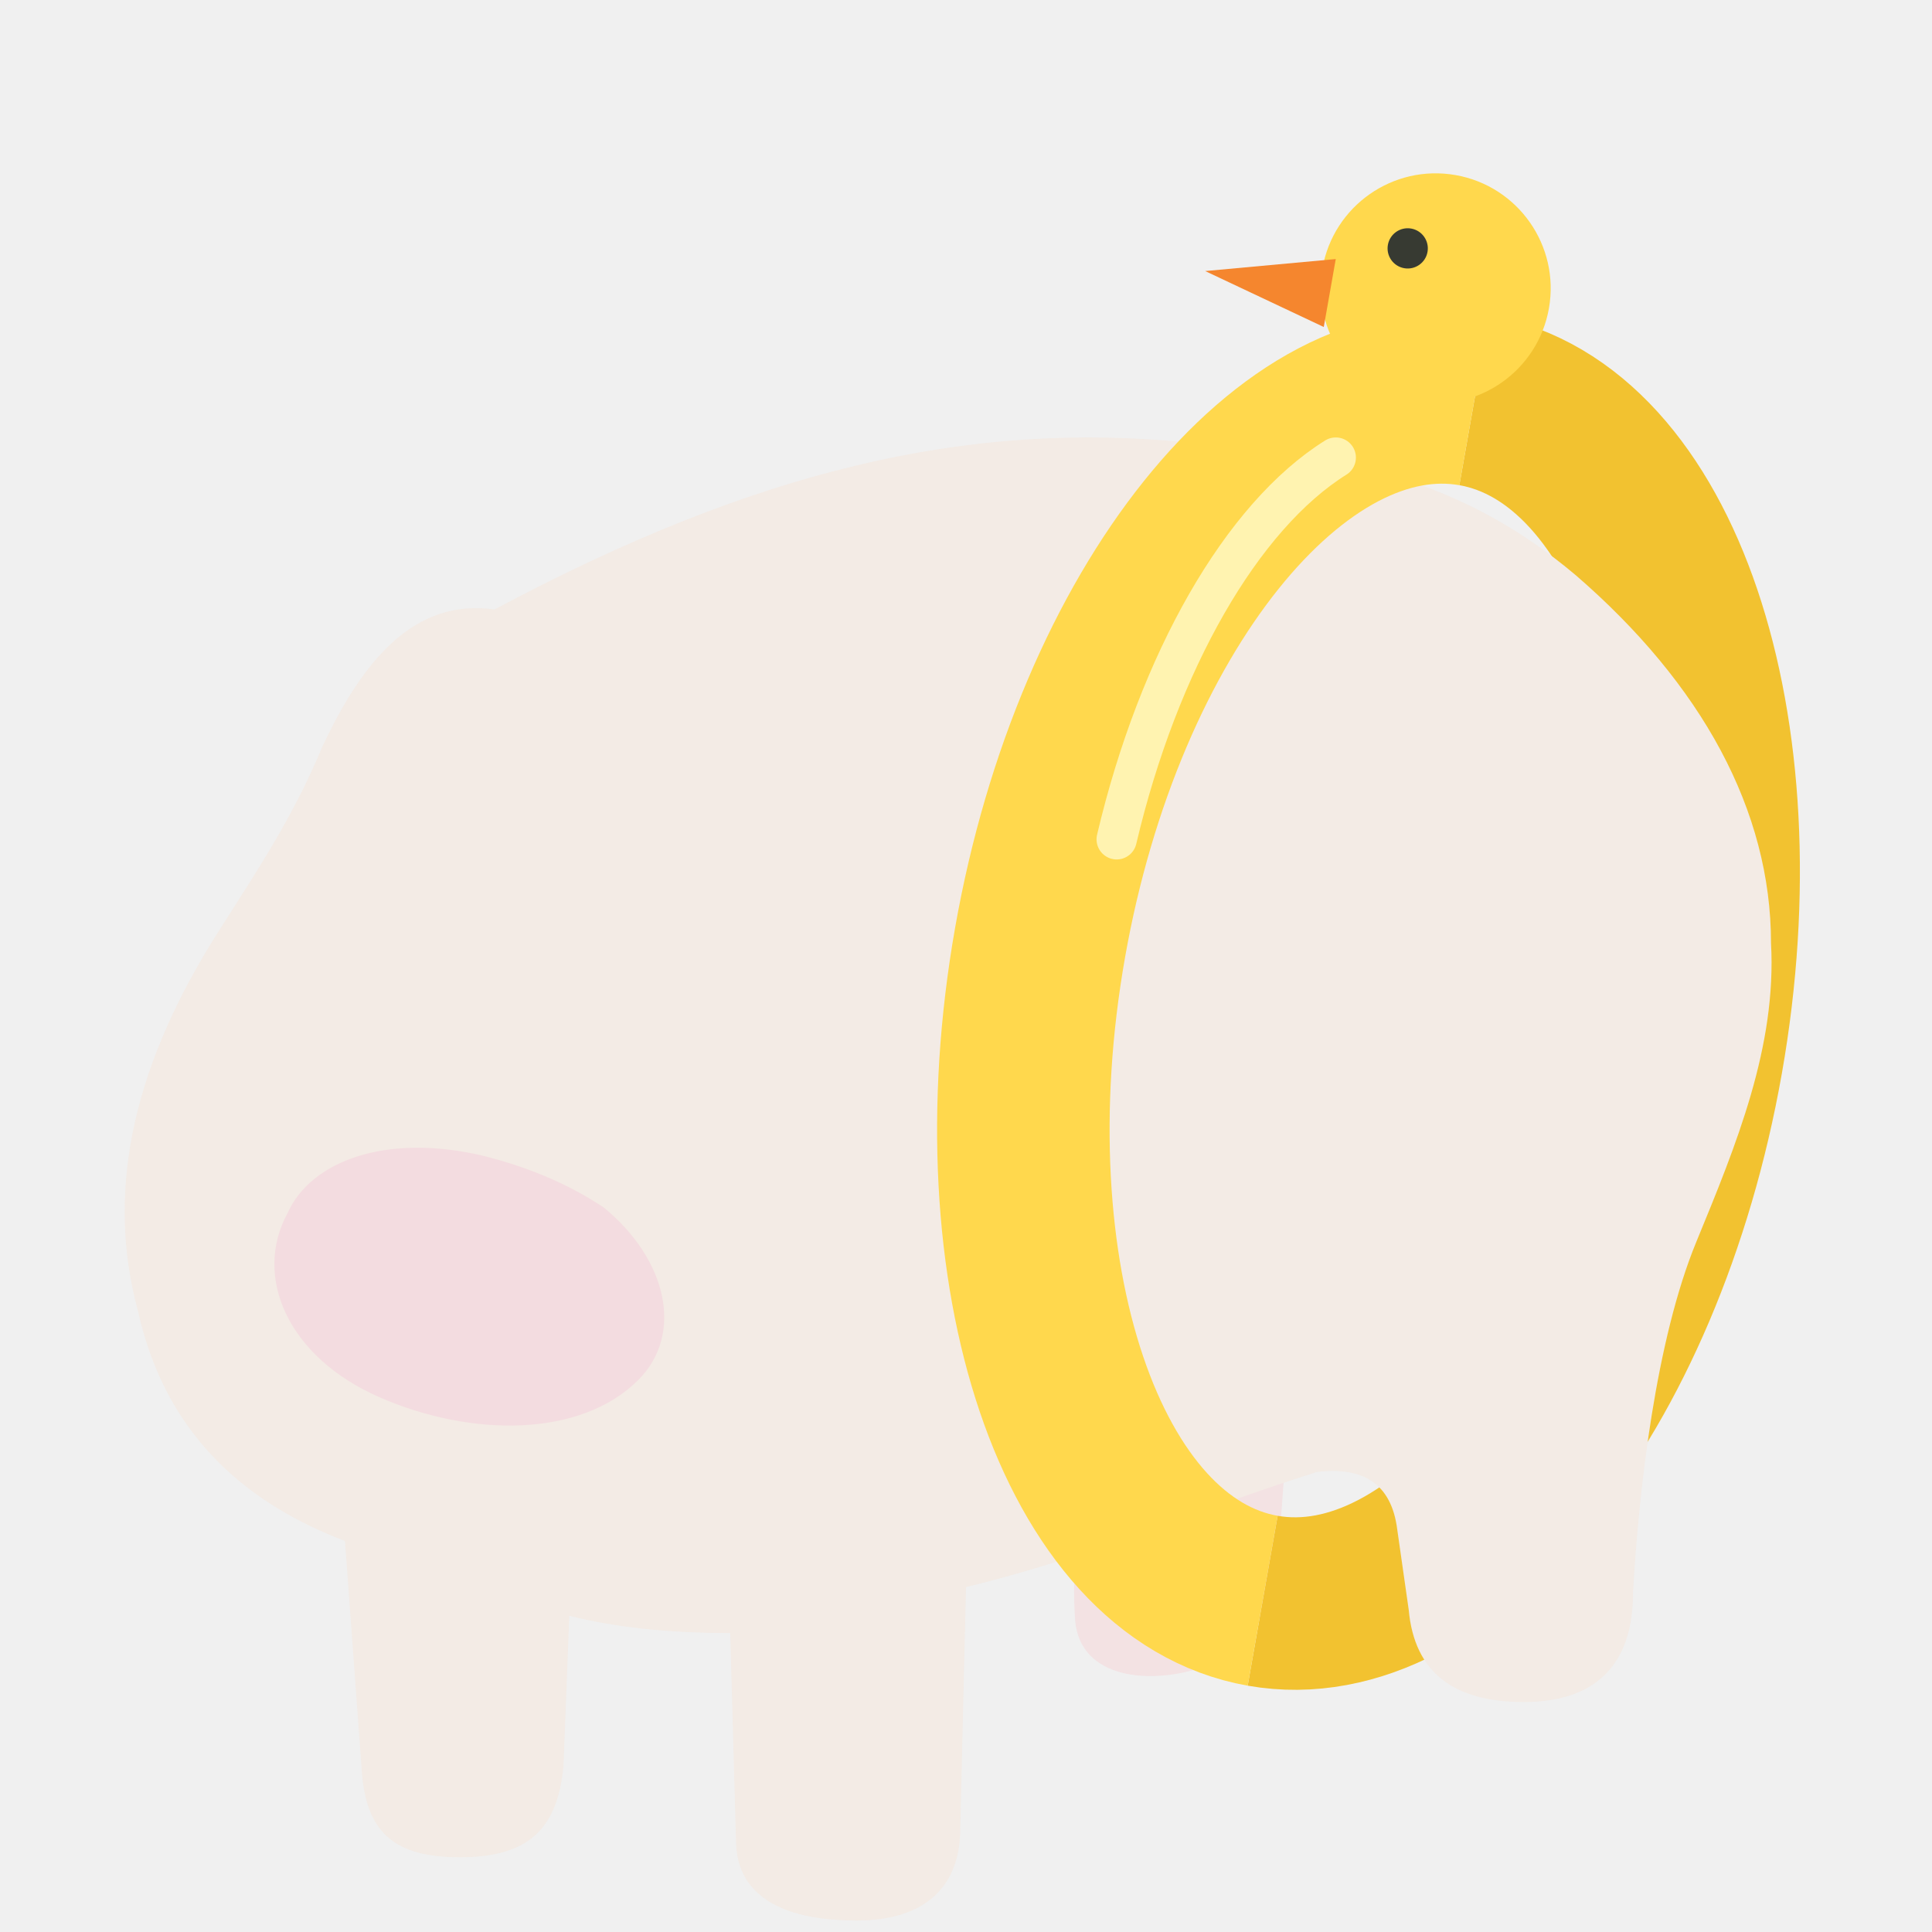
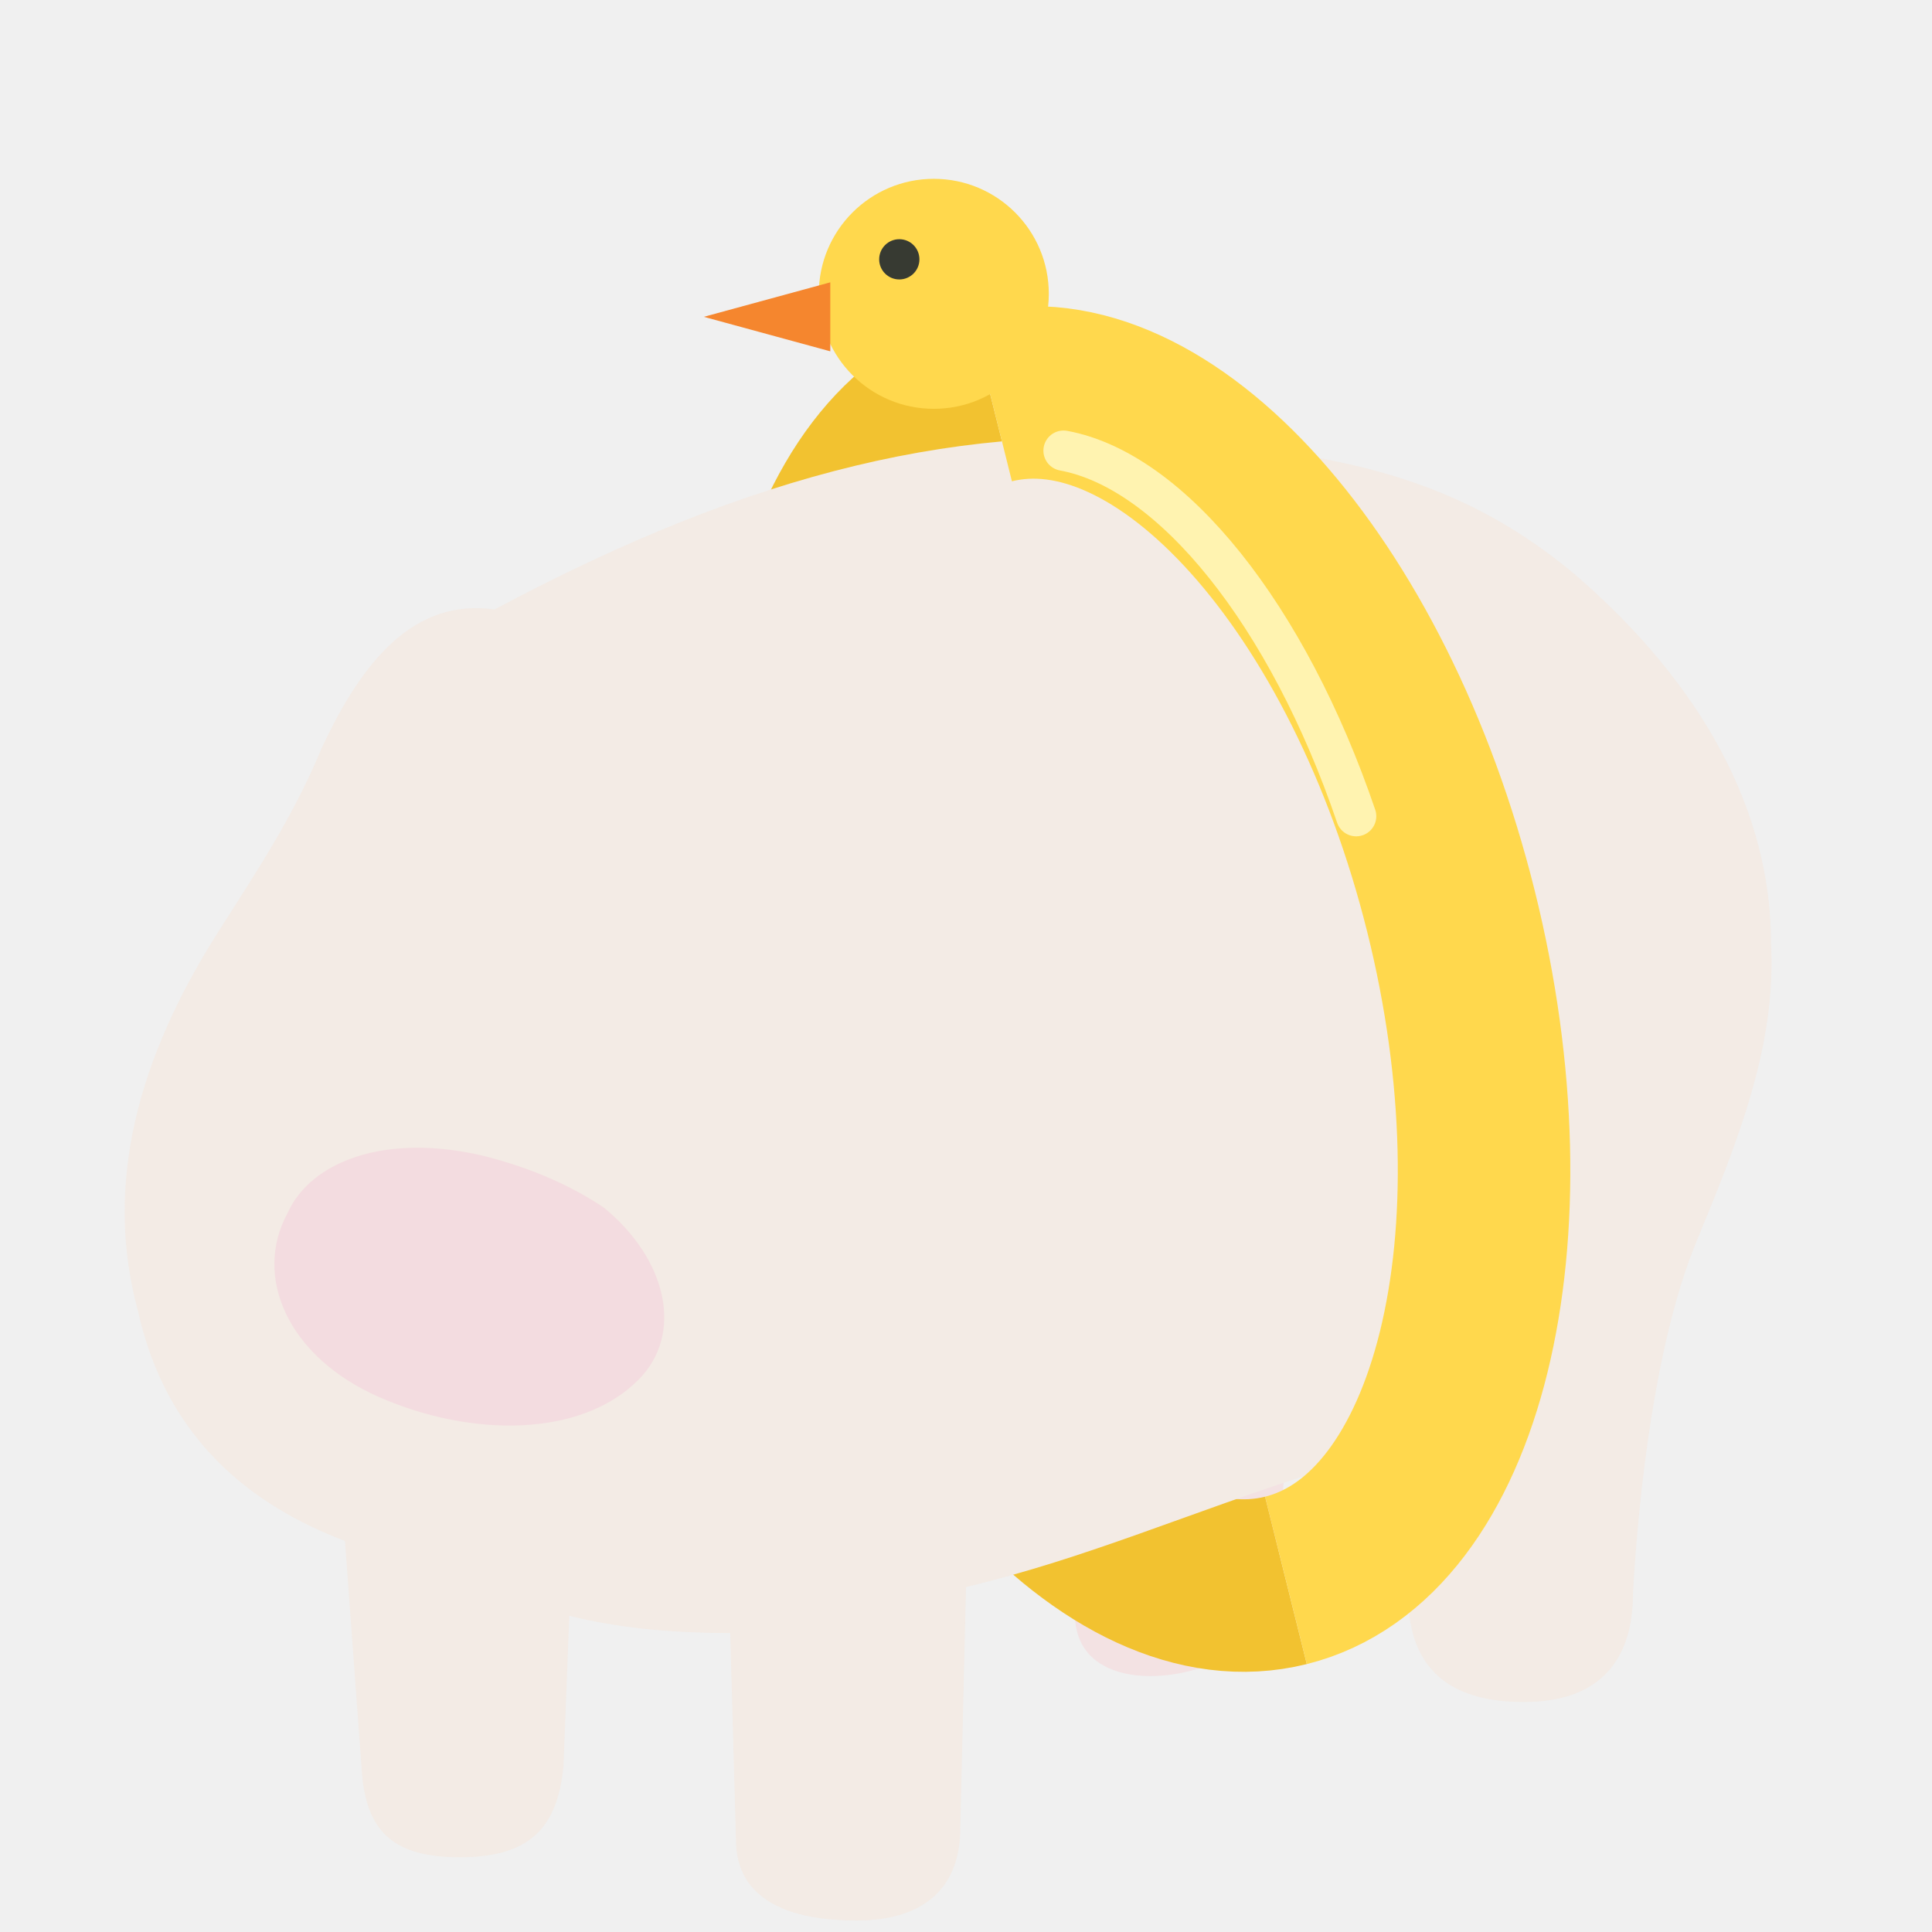
<svg xmlns="http://www.w3.org/2000/svg" viewBox="24 -36 336 336" width="128" height="128" role="img" aria-label="小黄鸭游泳圈">
  <style>@media (prefers-reduced-motion:reduce){*{animation:none!important}}</style>
  <g opacity=".18">
    <path fill="#FF9FA5" d="M214 210C213 221 210 232 211 246C212 256 224 257 233 254C244 251 246 240 247 225L248 211Z" />
    <path fill="#FFD1AF" d="M110 70C155 46 192 37 231 41C259 43 279 48 298 64C320 83 332 105 332 128C333 146 326 163 319 180C312 197 309 223 308 241C308 254 301 260 289 260C277 260 270 255 269 244L267 230C266 222 261 219 253 220C231 227 213 235 192 240L191 282C191 292 185 298 173 298C159 298 152 293 152 284L151 248C140 248 131 247 123 245L122 271C121 282 116 287 104 287C93 287 88 283 87 273L84 232C63 224 52 210 48 192C42 170 48 148 62 126C69 115 75 106 80 94C87 79 96 68 110 70Z" />
    <path fill="#FF8195" d="M108 165C91 161 78 166 74 175C68 186 74 200 90 207C106 214 125 214 135 204C143 196 140 183 129 174C123 170 116 167 108 165Z" />
  </g>
  <g class="w-swimring" data-wear="swimring" data-slot="waist">
-     <style>.w-swimring-duck{animation:w-swimring-bob 1.6s ease-in-out infinite;transform-origin:256px 34px}
+     <style>.w-swimring-duck{animation:w-swimring-bob 1.6s ease-in-out infinite;transform-origin:196.4px 33.1px}
    @keyframes w-swimring-bob{0%,100%{transform:rotate(0)}50%{transform:rotate(-10deg)}}</style>
    <mask id="w-swimring-behind" maskUnits="userSpaceOnUse" x="0" y="-60" width="400" height="400">
      <rect x="0" y="-60" width="400" height="400" fill="#fff" />
      <path d="M110 70C155 46 192 37 231 41C259 43 279 48 298 64C320 83 332 105 332 128C333 146 326 163 319 180C312 197 309 223 308 241C308 254 301 260 289 260C277 260 270 255 269 244L267 230C266 222 261 219 253 220C231 227 213 235 192 240L191 282C191 292 185 298 173 298C159 298 152 293 152 284L151 248C140 248 131 247 123 245L122 271C121 282 116 287 104 287C93 287 88 283 87 273L84 232C63 224 52 210 48 192C42 170 48 148 62 126C69 115 75 106 80 94C87 79 96 68 110 70Z" fill="#000" />
    </mask>
    <g mask="url(#w-swimring-behind)">
-       <g transform="rotate(10 262 138)">
-         <path d="M262 32A58 106 0 0 1 262 244" fill="none" stroke="#F2C230" stroke-width="30" />
+       <g transform="rotate(-14 222 136)">
+         <path d="M222 30A56 106 0 0 0 222 242" fill="none" stroke="#F2C230" stroke-width="30" />
      </g>
    </g>
-     <g transform="rotate(10 262 138)">
-       <path d="M262 32A58 106 0 0 0 262 244" fill="none" stroke="#FFD84D" stroke-width="30" />
-       <path d="M240 46A44 90 0 0 0 214 118" fill="none" stroke="#FFF3B0" stroke-width="7" stroke-linecap="round" />
-       <g class="w-swimring-duck">
-         <circle cx="252" cy="14" r="20" fill="#FFD84D" />
-         <path d="M234 12L212 18L234 24Z" fill="#F5862E" />
-         <circle cx="246" cy="8" r="3.5" fill="#373A32" />
-       </g>
+     <g transform="rotate(-14 222 136)">
+       <path d="M222 30A56 106 0 0 1 222 242" fill="none" stroke="#FFD84D" stroke-width="30" />
+       <path d="M232 42A44 92 0 0 1 266 116" fill="none" stroke="#FFF3B0" stroke-width="7" stroke-linecap="round" />
+     </g>
+     <g class="w-swimring-duck">
+       <circle cx="186.4" cy="15.1" r="20" fill="#FFD84D" />
+       <path d="M168.4 13.1L146.4 19.1L168.4 25.1Z" fill="#F5862E" />
+       <circle cx="180.4" cy="9.1" r="3.5" fill="#373A32" />
    </g>
  </g>
</svg>
